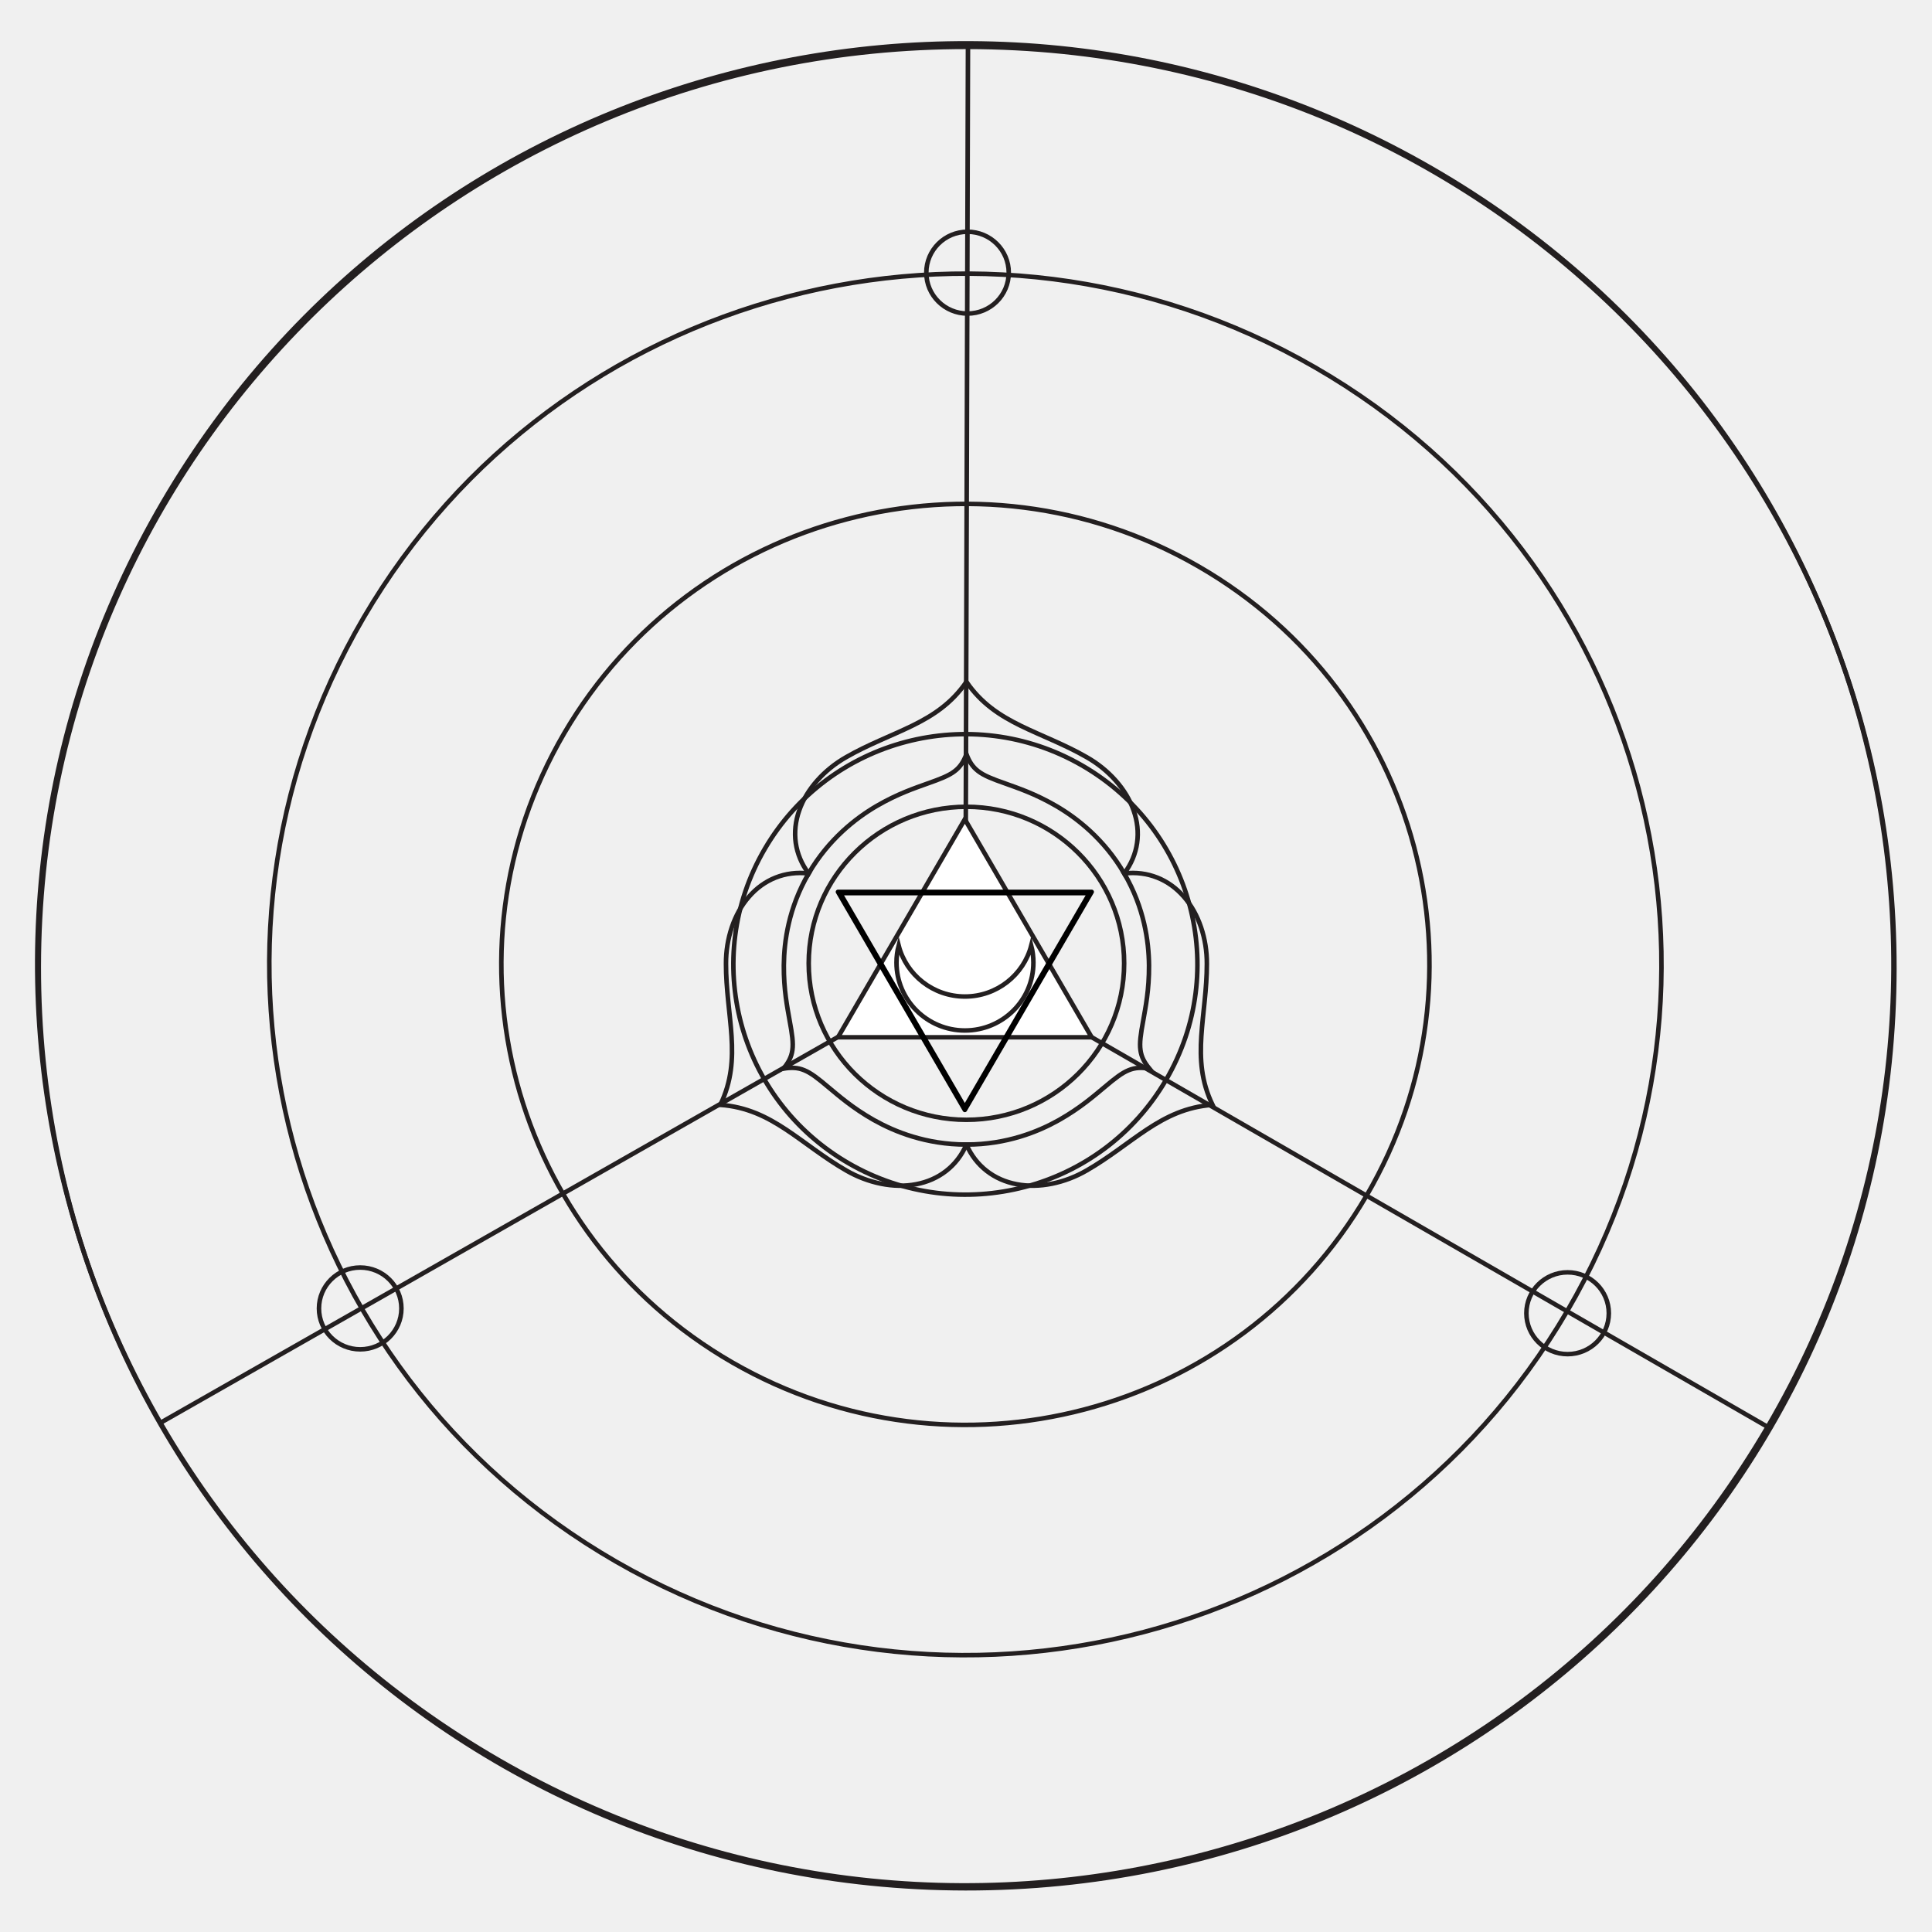
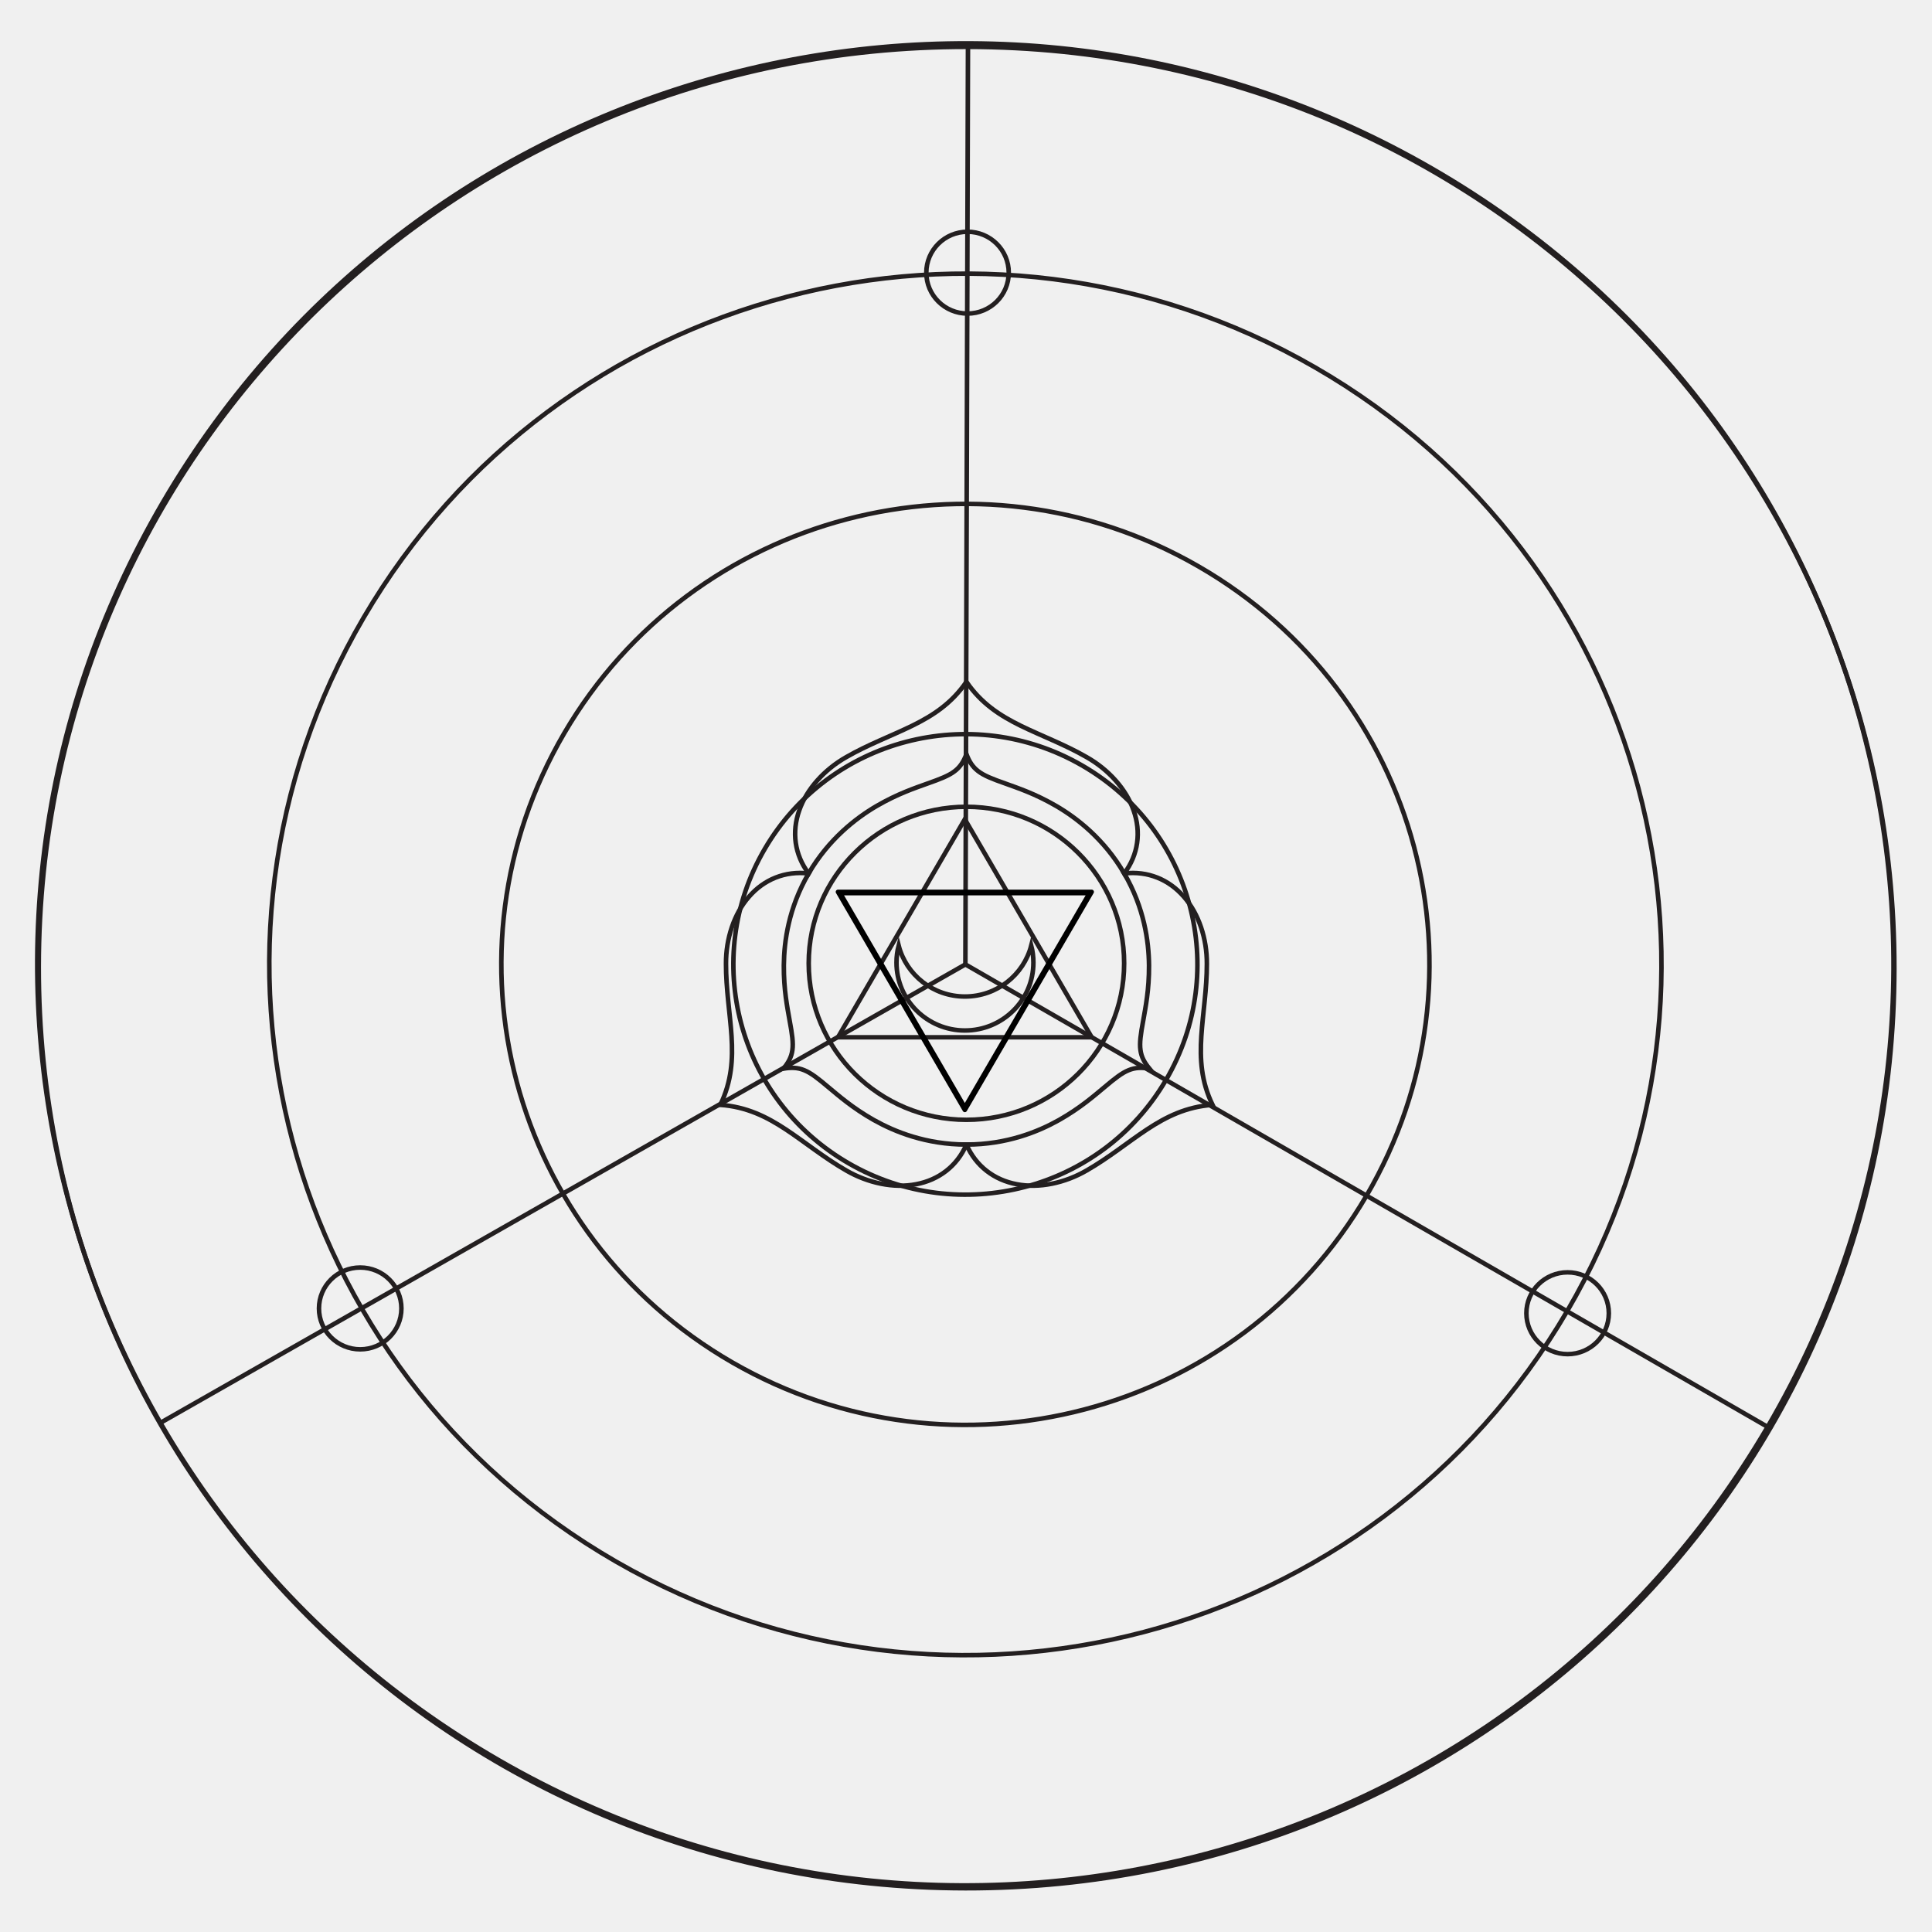
<svg xmlns="http://www.w3.org/2000/svg" width="100%" height="100%" viewBox="0 0 3544 3544" version="1.1" xml:space="preserve" style="fill-rule:evenodd;clip-rule:evenodd;stroke-miterlimit:10;">
  <g id="_9" transform="matrix(0.608732,0,0,0.627334,-231.723,-239.753)">
    <g transform="matrix(0.00424082,-3.51759,-3.65304,-0.00408357,3299.77,519.143)">
      <g id="Layer-1">
        <path d="M-765.354,-764.469C-342.317,-764.466 -0.001,-422.151 -0.001,0.885C-0.002,423.923 -342.317,766.242 -765.354,766.241C-1188.39,766.241 -1530.71,423.926 -1530.71,0.887C-1530.71,-422.153 -1188.39,-764.467 -765.354,-764.469Z" style="fill:none;fill-rule:nonzero;stroke:rgb(35,31,32);stroke-width:3.76px;" />
      </g>
    </g>
    <g id="Layer-3" transform="matrix(3.65305,0,0,3.5176,500.177,519.137)">
      <g transform="matrix(0.502329,-0.864677,-0.864677,-0.502329,1428.51,383.638)">
        <path d="M-661.784,-380.894C-1084.82,-380.894 -1427.14,-38.579 -1427.14,384.458C-1427.14,807.497 -1084.82,1149.81 -661.784,1149.81C-238.746,1149.81 103.571,807.498 103.57,384.46C103.571,-38.578 -238.746,-380.894 -661.784,-380.894Z" style="fill:none;fill-rule:nonzero;stroke:rgb(35,31,32);stroke-width:3.77px;" />
      </g>
      <g transform="matrix(-0.864677,-0.502328,-0.502328,0.864677,264.995,1047.07)">
        <path d="M-288.344,-1070.35C28.934,-1070.35 285.671,-813.617 285.672,-496.339C285.672,-179.061 28.934,77.677 -288.344,77.678C-605.622,77.678 -862.359,-179.06 -862.36,-496.337C-862.36,-813.616 -605.623,-1070.35 -288.344,-1070.35Z" style="fill:none;fill-rule:nonzero;stroke:rgb(35,31,32);stroke-width:3.75px;" />
      </g>
      <g transform="matrix(0.502329,-0.864676,-0.864676,-0.502329,1096.08,573.19)">
        <path d="M-330.892,-190.447C-542.412,-190.447 -713.569,-19.289 -713.569,192.229C-713.57,403.749 -542.412,574.907 -330.892,574.908C-119.375,574.907 51.785,403.75 51.785,192.229C51.786,-19.288 -119.374,-190.447 -330.892,-190.447Z" style="fill:none;fill-rule:nonzero;stroke:rgb(35,31,32);stroke-width:3.77px;" />
      </g>
      <g transform="matrix(-0.864678,-0.502326,-0.502326,0.864678,597.426,857.518)">
        <path d="M-96.118,-356.785C9.643,-356.785 95.222,-271.206 95.223,-165.447C95.223,-59.688 9.643,25.892 -96.118,25.892C-201.876,25.892 -287.454,-59.687 -287.455,-165.445C-287.455,-271.205 -201.876,-356.785 -96.118,-356.785Z" style="fill:none;fill-rule:nonzero;stroke:rgb(35,31,32);stroke-width:3.75px;" />
      </g>
      <g>
        <g transform="matrix(0.864677,0.502329,0.502329,-0.864677,904.984,622.539)">
          <path d="M-51.785,-192.229L713.568,-192.23" style="fill:none;fill-rule:nonzero;stroke:rgb(35,31,32);stroke-width:3.75px;" />
        </g>
        <g transform="matrix(0.00278388,-0.999996,-0.999996,-0.00278388,1147.44,382.136)">
          <path d="M-381.673,382.738L383.804,382.738" style="fill:none;fill-rule:nonzero;stroke:rgb(35,31,32);stroke-width:3.76px;" />
        </g>
        <g transform="matrix(-0.867322,0.497748,0.497748,0.867322,238.597,1283.71)">
          <path d="M-714.696,-190.508L50.781,-190.508" style="fill:none;fill-rule:nonzero;stroke:rgb(35,31,32);stroke-width:3.77px;" />
        </g>
      </g>
    </g>
    <g id="Layer-2" transform="matrix(3.65305,0,0,3.5176,500.177,519.137)">
      <g transform="matrix(0,-1,-1,0,764.495,631.718)">
        <circle cx="-130.108" cy="0" r="130.108" style="fill:none;stroke:rgb(35,31,32);stroke-width:3.76px;" />
      </g>
      <g>
        <g transform="matrix(1,0,0,1,634.325,946.789)">
          <path d="M0,-259.645C-8.371,-245.157 -13.376,-231.014 -16.365,-218.149C-19.346,-205.253 -20.34,-193.587 -20.451,-183.301C-20.576,-162.704 -17.514,-148.084 -15.634,-137.157C-13.619,-126.229 -12.555,-118.88 -13.382,-112.902C-14.167,-106.931 -16.733,-102.381 -20.809,-97.396C-14.461,-98.441 -9.225,-98.409 -3.665,-96.102C1.936,-93.835 7.783,-89.238 16.27,-81.999C24.806,-74.887 36.013,-64.839 53.814,-54.666C62.718,-49.65 73.295,-44.681 85.954,-40.839C98.596,-37.008 113.34,-34.303 130.17,-34.287C122.364,-16.258 107.238,-4.835 88.705,-1.316C70.252,2.32 48.931,-2.262 30.986,-12.754C12.901,-23.185 -2.944,-36.304 -18.778,-46.853C-34.711,-57.418 -51.064,-65.658 -72.83,-67.297C-63.4,-86.988 -62.406,-105.283 -63.597,-124.377C-64.821,-143.377 -68.197,-163.677 -68.164,-184.539C-68.261,-205.311 -61.604,-226.073 -49.246,-240.252C-36.948,-254.557 -19.496,-261.965 0,-259.645Z" style="fill:none;fill-rule:nonzero;stroke:rgb(35,31,32);stroke-width:3.76px;" />
        </g>
        <g transform="matrix(1,0,0,1,894.665,527.855)">
          <path d="M0,159.289C-8.383,144.809 -18.193,133.359 -27.86,124.29C-37.566,115.225 -47.154,108.494 -55.945,103.288C-73.627,92.926 -87.851,88.271 -98.258,84.46C-108.739,80.75 -115.655,77.997 -120.434,74.291C-125.225,70.627 -127.89,66.127 -130.17,60.101C-132.447,66.127 -135.113,70.627 -139.904,74.291C-144.684,77.997 -151.6,80.75 -162.08,84.46C-172.489,88.271 -186.713,92.926 -204.393,103.288C-213.186,108.494 -222.772,115.225 -232.479,124.29C-242.145,133.359 -251.955,144.809 -260.34,159.289C-272.07,143.539 -274.33,124.709 -268.088,106.906C-261.981,89.113 -247.391,72.938 -229.352,62.606C-211.297,52.125 -192.013,44.933 -174.938,36.516C-157.8,28.014 -142.439,18.029 -130.17,0C-117.898,18.029 -102.539,28.014 -85.401,36.516C-68.326,44.933 -49.041,52.125 -30.986,62.606C-12.947,72.938 1.643,89.113 7.748,106.906C13.992,124.709 11.732,143.541 0,159.289Z" style="fill:none;fill-rule:nonzero;stroke:rgb(35,31,32);stroke-width:3.76px;" />
        </g>
        <g transform="matrix(1,0,0,1,764.495,721.429)">
          <path d="M0,191.073C16.83,191.056 31.574,188.351 44.217,184.52C56.875,180.678 67.452,175.712 76.355,170.695C94.157,160.522 105.365,150.472 113.9,143.36C122.387,136.124 128.234,131.526 133.834,129.259C139.395,126.951 144.633,126.919 150.979,127.964C146.903,122.979 144.337,118.429 143.552,112.458C142.725,106.482 143.789,99.131 145.804,88.203C147.684,77.275 150.746,62.656 150.62,42.059C150.509,31.772 149.516,20.107 146.535,7.213C143.548,-5.655 138.541,-19.797 130.17,-34.285C149.666,-36.606 167.119,-29.198 179.417,-14.893C191.774,-0.713 198.431,20.051 198.335,40.821C198.367,61.685 194.991,81.983 193.766,100.985C192.576,120.077 193.572,138.372 203,158.062C181.234,159.704 164.881,167.941 148.949,178.507C133.116,189.057 117.269,202.177 99.184,212.607C81.239,223.098 59.918,227.679 41.465,224.044C22.932,220.524 7.807,209.101 0,191.073Z" style="fill:none;fill-rule:nonzero;stroke:rgb(35,31,32);stroke-width:3.76px;" />
        </g>
      </g>
      <g transform="matrix(1,0,0,1,763.177,823.318)">
-         <path d="M0,-181.226L104.631,0L-104.631,0L0,-181.226Z" style="fill:white;fill-rule:nonzero;stroke:rgb(35,31,32);stroke-width:3.76px;" />
+         <path d="M0,-181.226L104.631,0L-104.631,0L0,-181.226Z" style="fill:none;fill-rule:nonzero;stroke:rgb(35,31,32);stroke-width:3.76px;" />
      </g>
      <g transform="matrix(1,0,0,1,867.808,883.695)">
-         <path d="M0,-181.226L-209.262,-181.226L-104.631,0L0,-181.226ZM-1.732,-180.226L-104.631,-2L-207.53,-180.226L-1.732,-180.226Z" style="fill:rgb(35,31,32);fill-rule:nonzero;stroke:black;stroke-width:3.76px;stroke-linejoin:round;stroke-miterlimit:2;" />
+         <path d="M0,-181.226L-209.262,-181.226L-104.631,0L0,-181.226ZM-1.732,-180.226L-104.631,-2L-207.53,-180.226L-1.732,-180.226Z" style="fill:none;fill-rule:nonzero;stroke:black;stroke-width:3.76px;stroke-linejoin:round;stroke-miterlimit:2;" />
      </g>
      <g transform="matrix(1,0,0,1,763.278,775.327)">
        <path d="M0,14.117C-26.313,14.117 -48.422,-3.877 -54.689,-28.235C-55.852,-23.722 -56.469,-18.992 -56.469,-14.118C-56.469,17.07 -31.188,42.352 0,42.352C31.188,42.352 56.469,17.07 56.469,-14.118C56.469,-18.992 55.852,-23.722 54.689,-28.235C48.422,-3.877 26.311,14.117 0,14.117Z" style="fill:none;fill-rule:nonzero;stroke:rgb(35,31,32);stroke-width:3.76px;" />
      </g>
    </g>
    <g id="Layer-4" transform="matrix(3.65305,0,0,3.5176,500.177,519.137)">
      <g>
        <g transform="matrix(0,-1,-1,0,1260.41,1018.72)">
          <circle cx="-34" cy="0" r="34" style="fill:none;stroke:rgb(35,31,32);stroke-width:3.76px;" />
        </g>
        <g transform="matrix(0,-1,-1,0,765.41,153.716)">
          <circle cx="-34" cy="0" r="34" style="fill:none;stroke:rgb(35,31,32);stroke-width:3.76px;" />
        </g>
        <g transform="matrix(0,-1,-1,0,264.41,1014.72)">
          <circle cx="-34" cy="0" r="34" style="fill:none;stroke:rgb(35,31,32);stroke-width:3.76px;" />
        </g>
      </g>
    </g>
  </g>
</svg>
